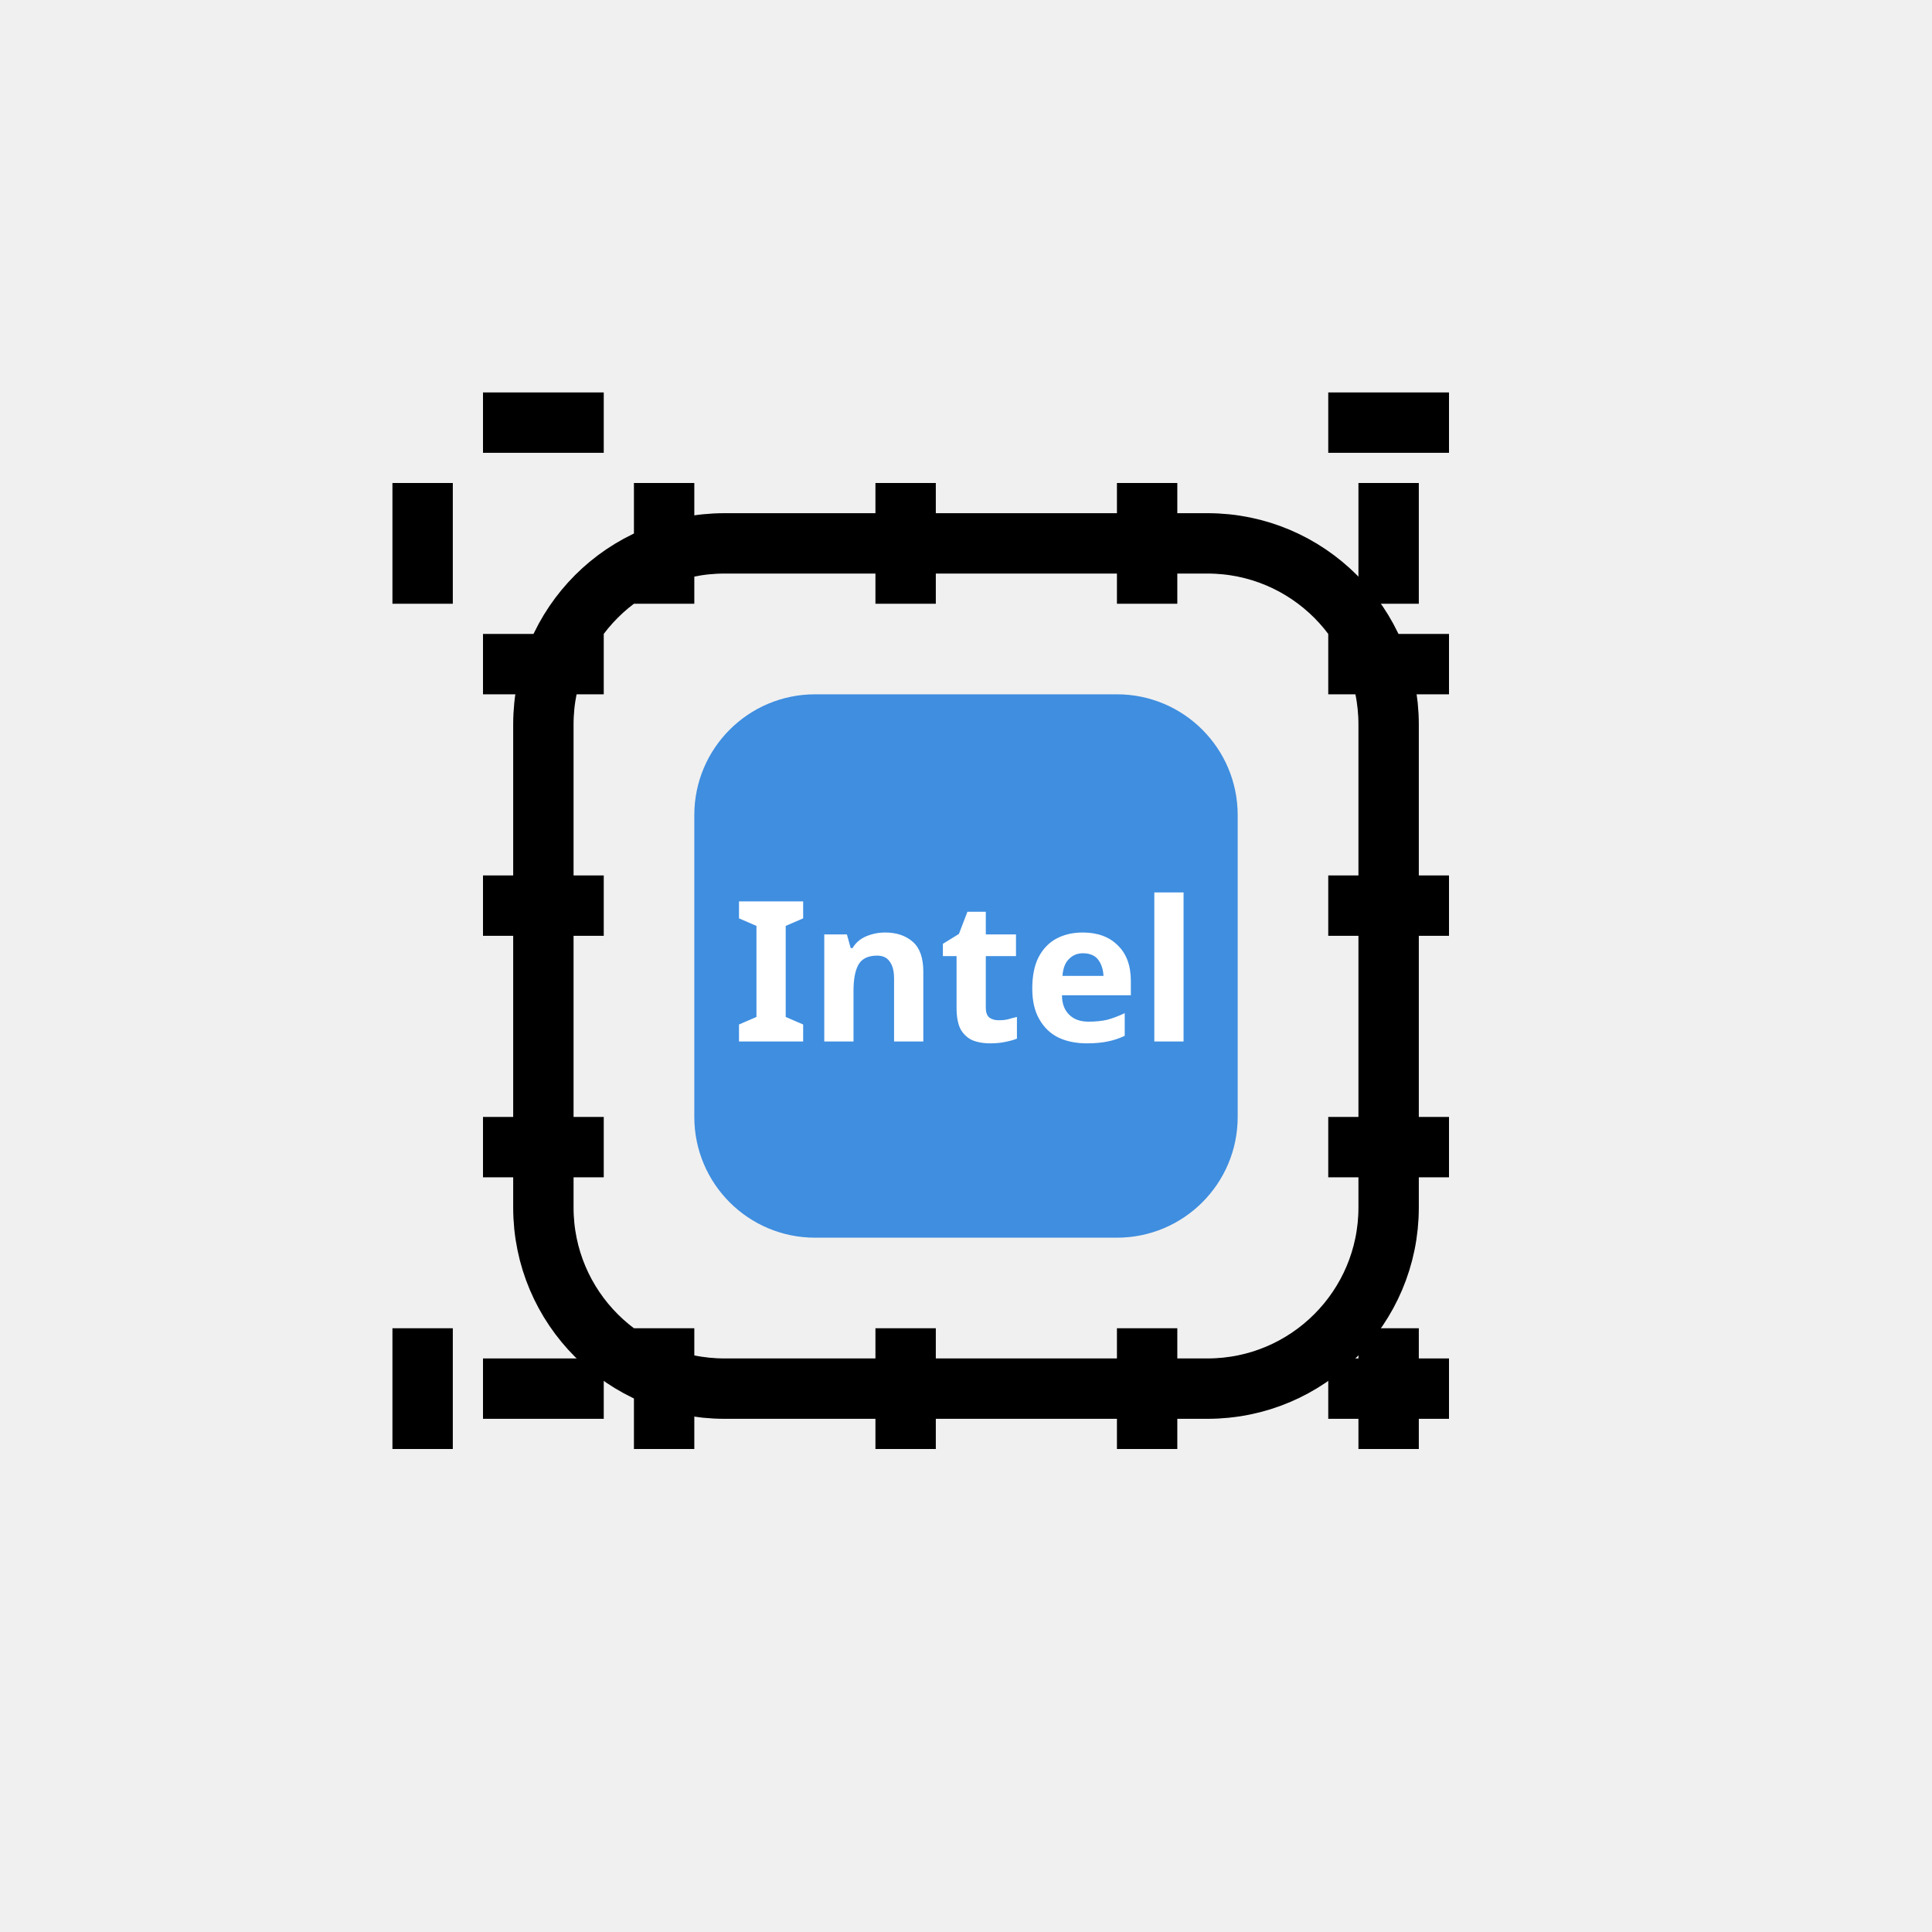
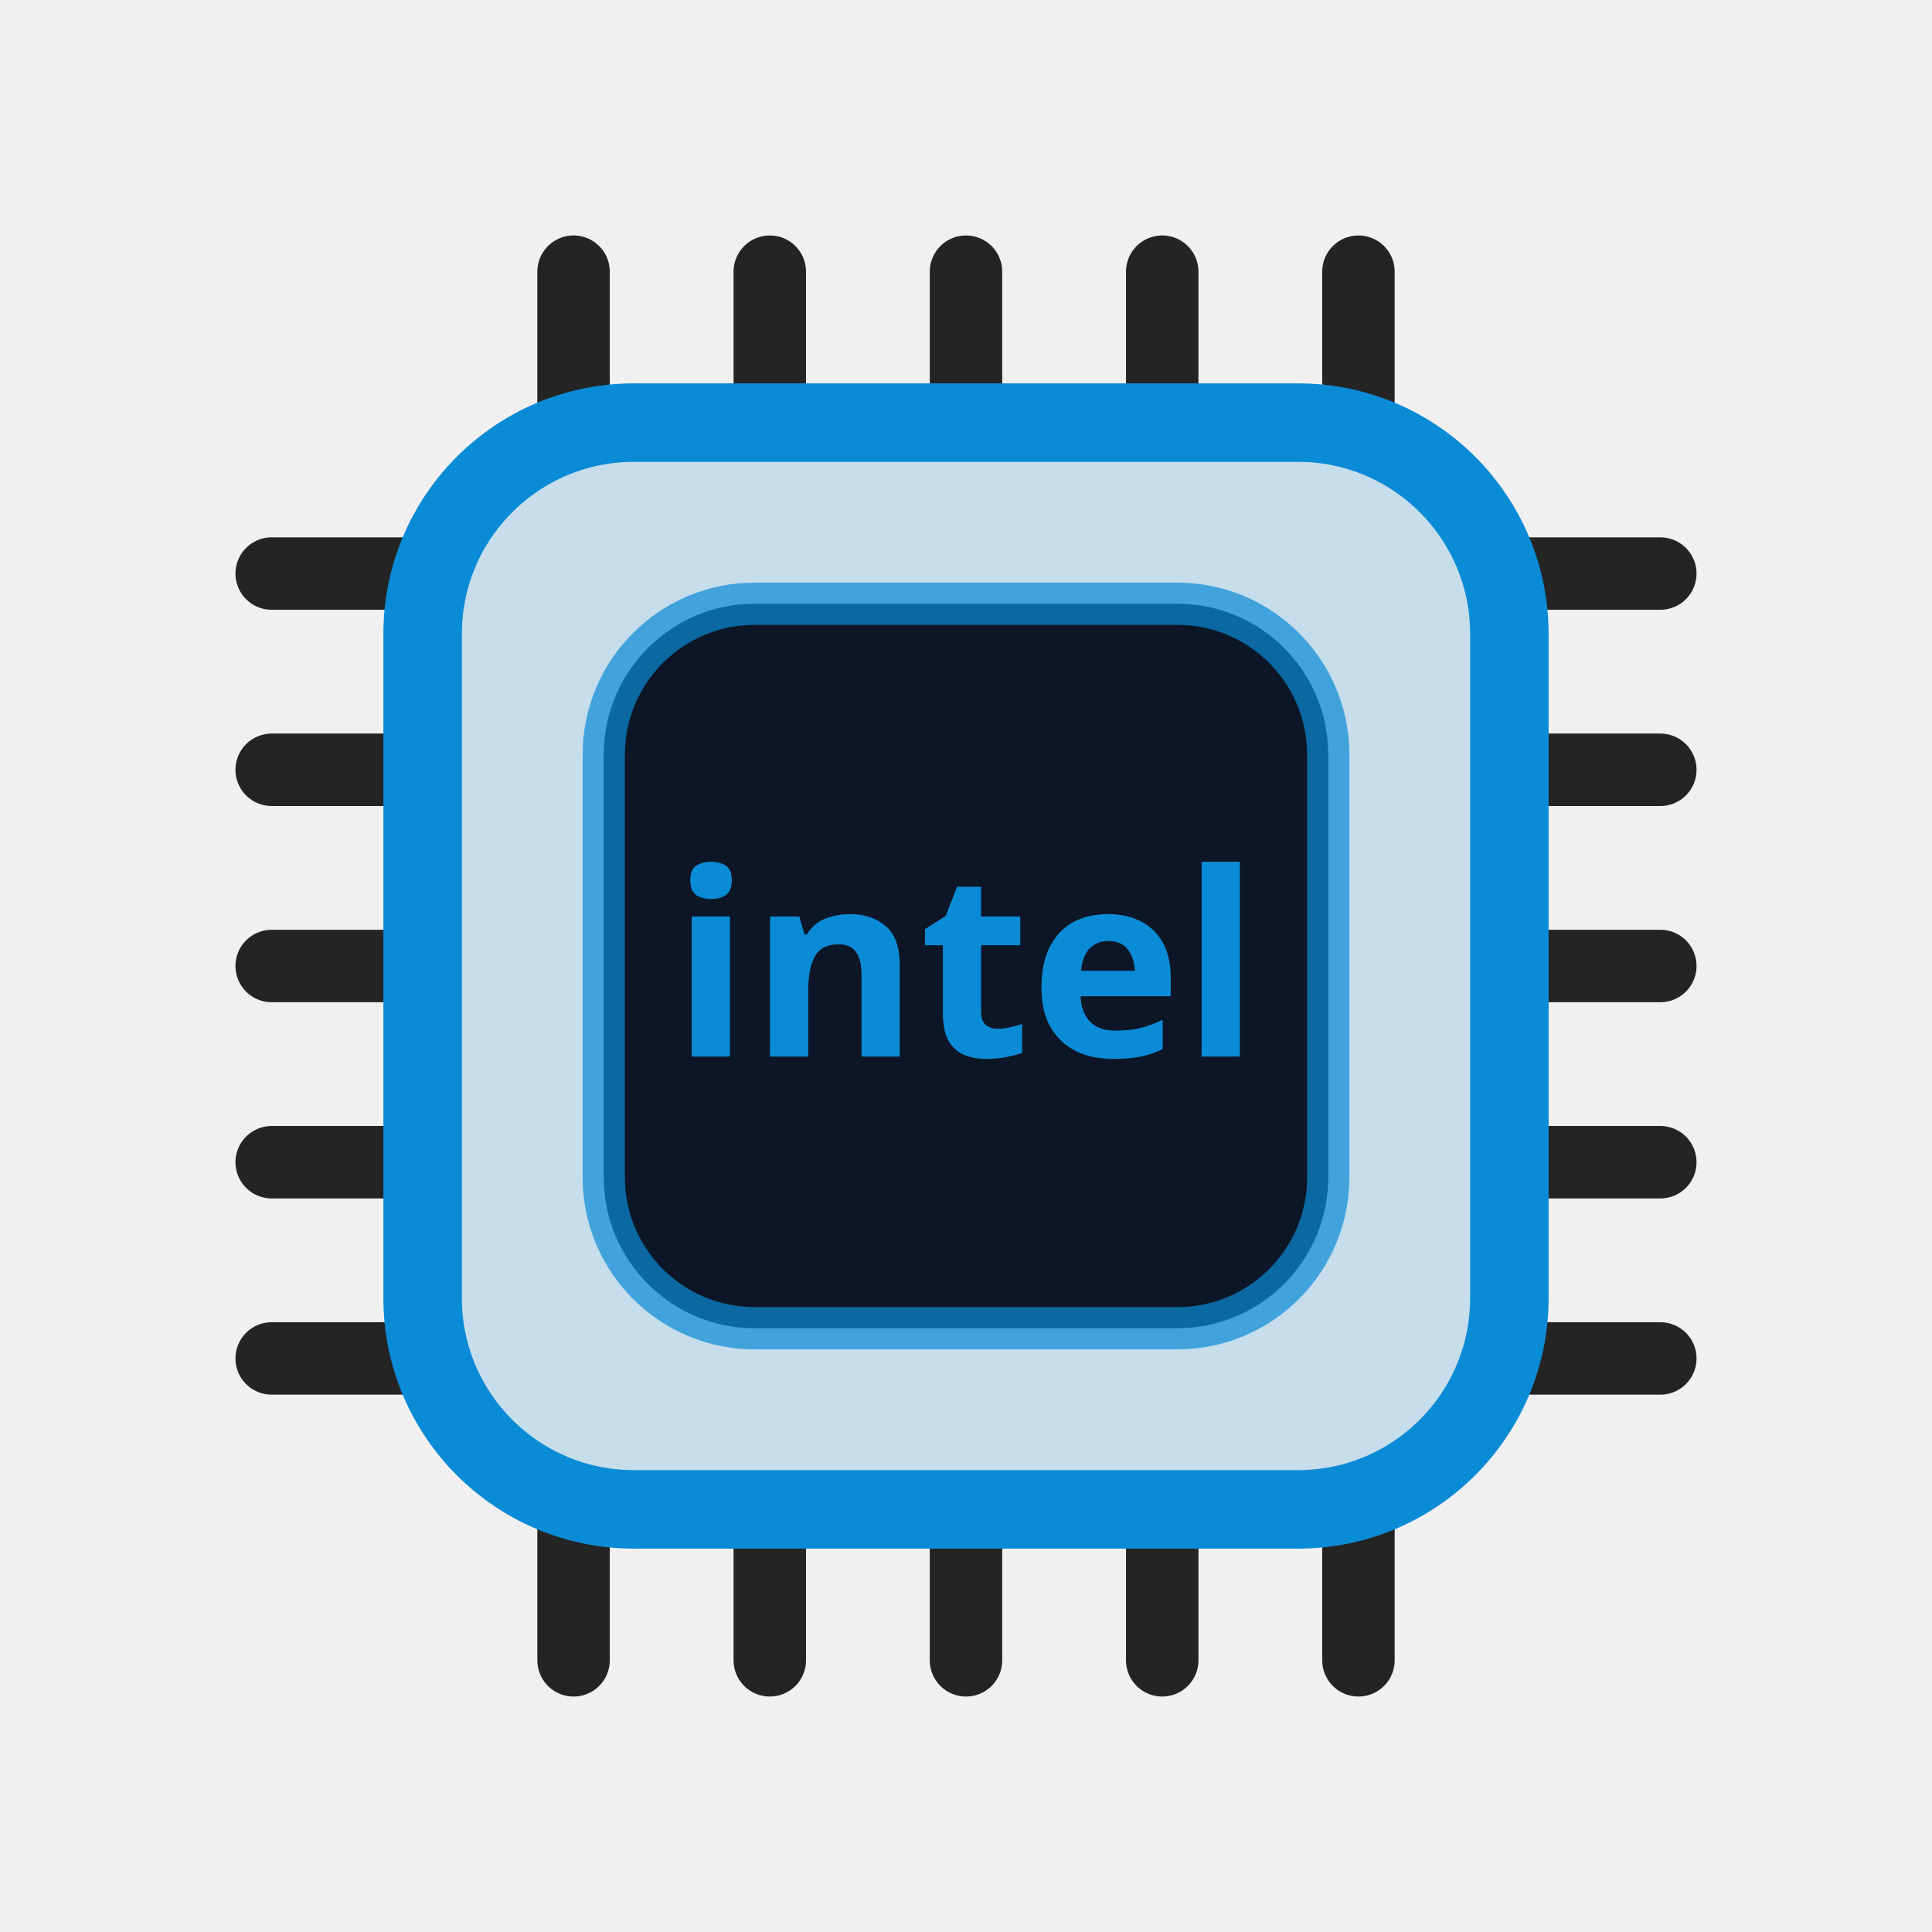
<svg xmlns="http://www.w3.org/2000/svg" viewBox="0 0 64 64">
-   <g stroke="currentColor" stroke-width="2" fill="none">
-     <path d="M14 20v-4M22 20v-4M30 20v-4M38 20v-4M46 20v-4M14 44v4M22 44v4M30 44v4M38 44v4M46 44v4              M20 14h-4M20 22h-4M20 30h-4M20 38h-4M20 46h-4M44 14h4M44 22h4M44 30h4M44 38h4M44 46h4" />
-     <rect x="18" y="18" width="28" height="28" rx="6" />
+   <g stroke="currentColor" stroke-width="2.4" stroke-linecap="round" opacity="0.85">
+     <path d="M19 9v5M25.5 9v5M32 9v5M38.5 9v5M45 9v5M19 50v5M25.5 50v5M32 50v5M38.5 50v5M45 50v5              M9 19h5M9 25.5h5M9 32h5M9 38.5h5M9 45h5M50 19h5M50 25.5h5M50 32h5M50 38.5h5M50 45h5" />
  </g>
-   <rect x="23" y="23" width="18" height="18" rx="4" fill="#3f8ee0" />
-   <text x="32" y="34.5" font-family="sans-serif" font-size="6.5" font-weight="bold" text-anchor="middle" fill="#ffffff">Intel</text>
+   <rect x="14" y="14" width="36" height="36" rx="7" fill="#0a8bd6" fill-opacity="0.18" stroke="#0a8bd6" stroke-width="2.6" />
+   <rect x="20" y="20" width="24" height="24" rx="5" fill="#0d1626" stroke="#0a8bd6" stroke-width="1.4" stroke-opacity="0.7" />
+   <text x="32" y="35" font-family="sans-serif" font-size="8.5" font-weight="bold" text-anchor="middle" fill="#0a8bd6">intel</text>
</svg>
